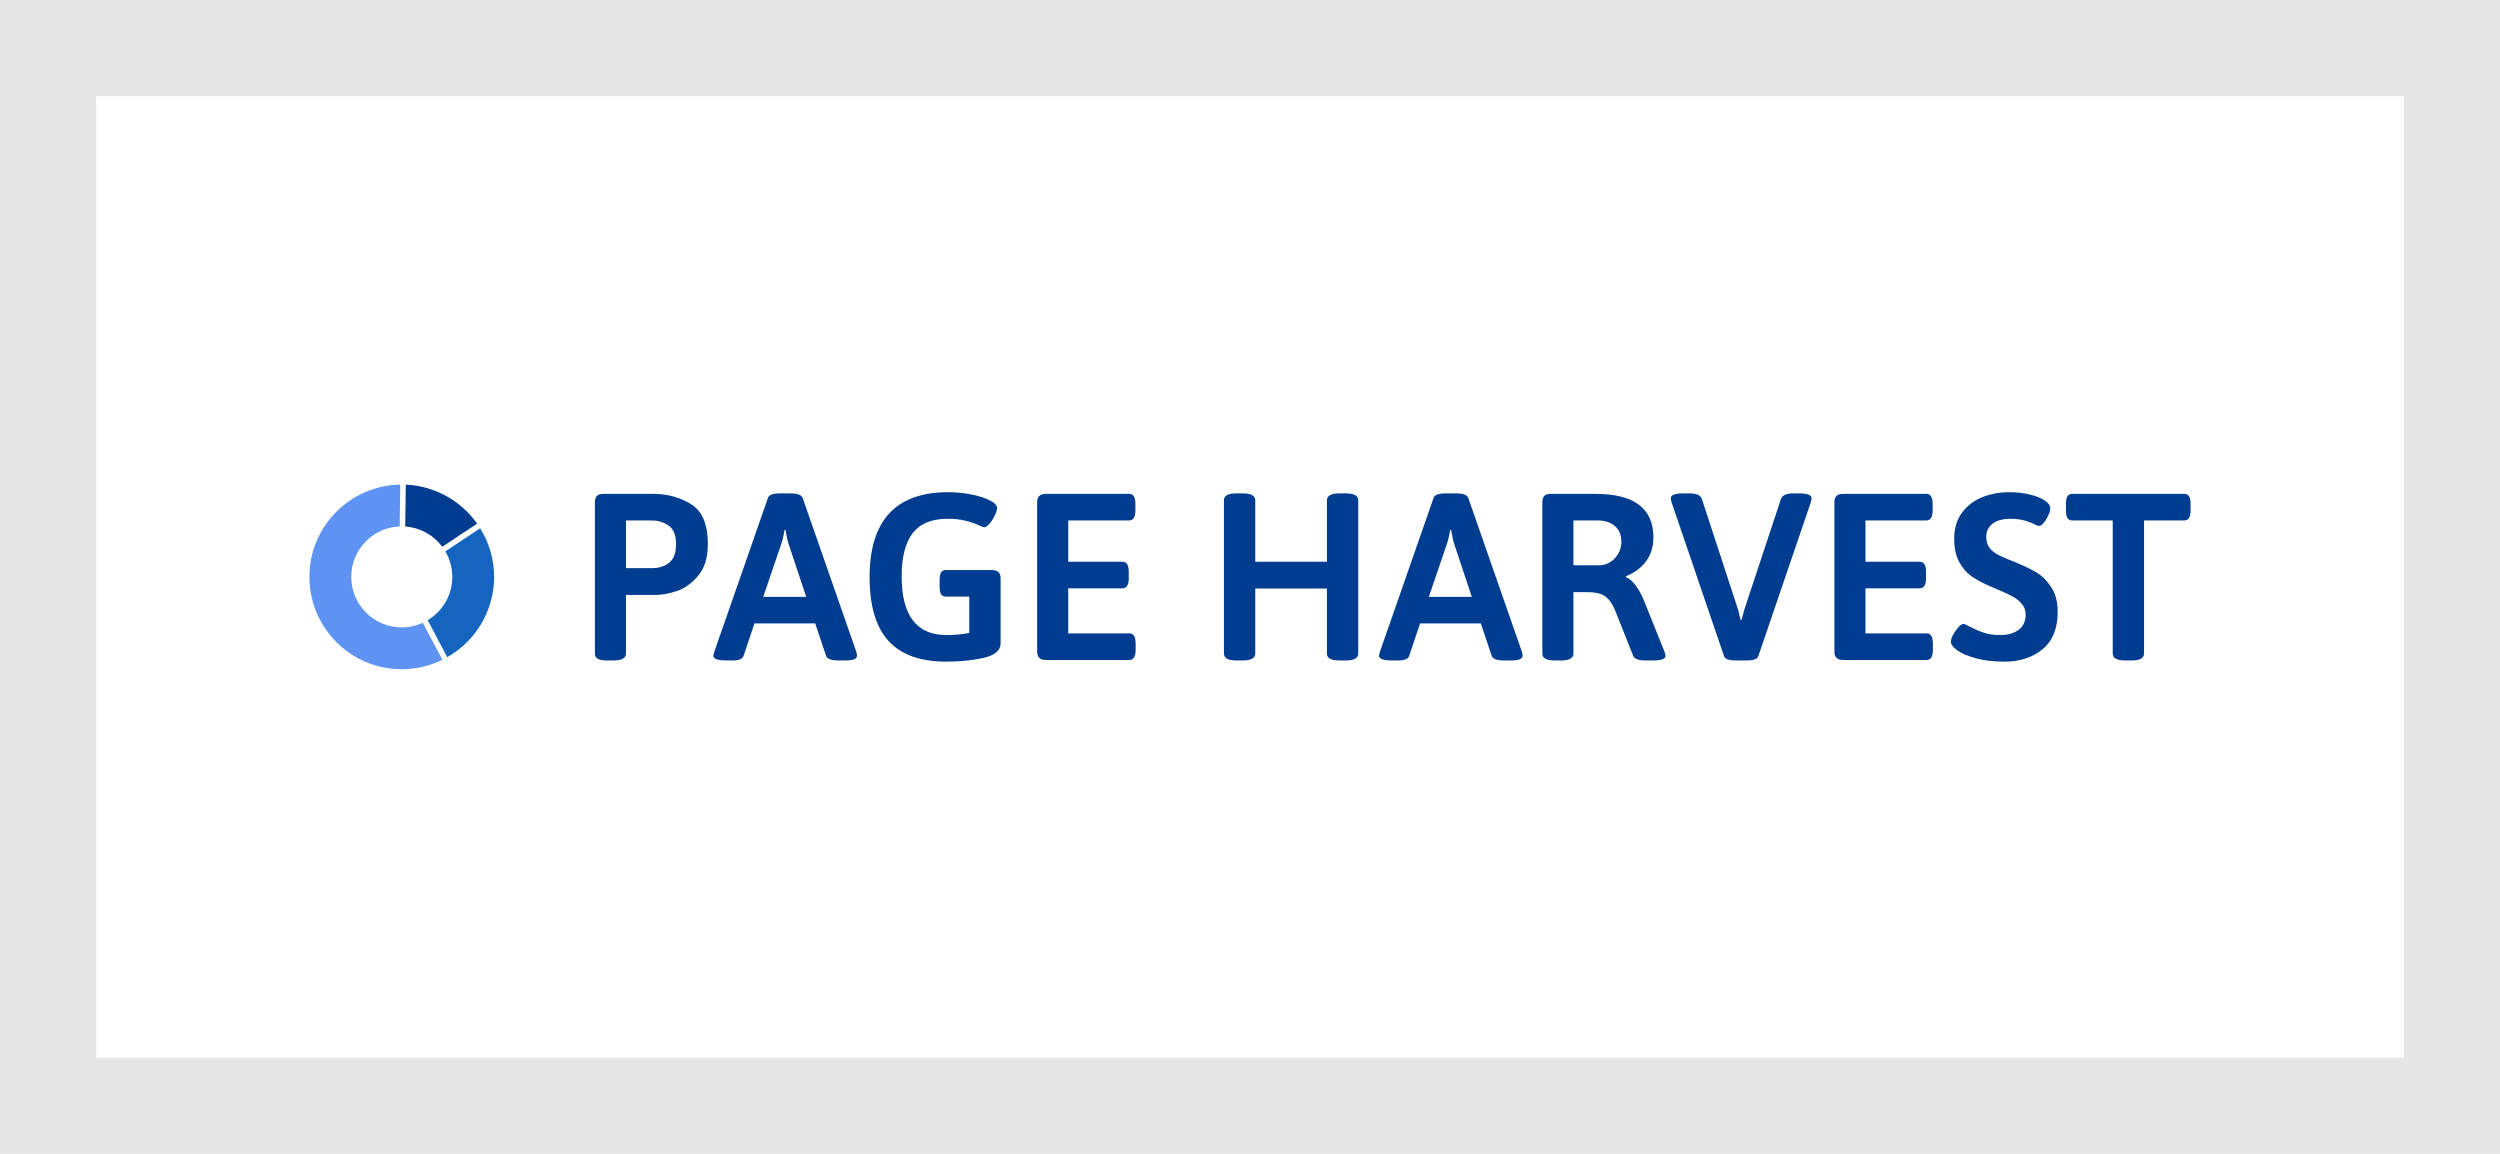
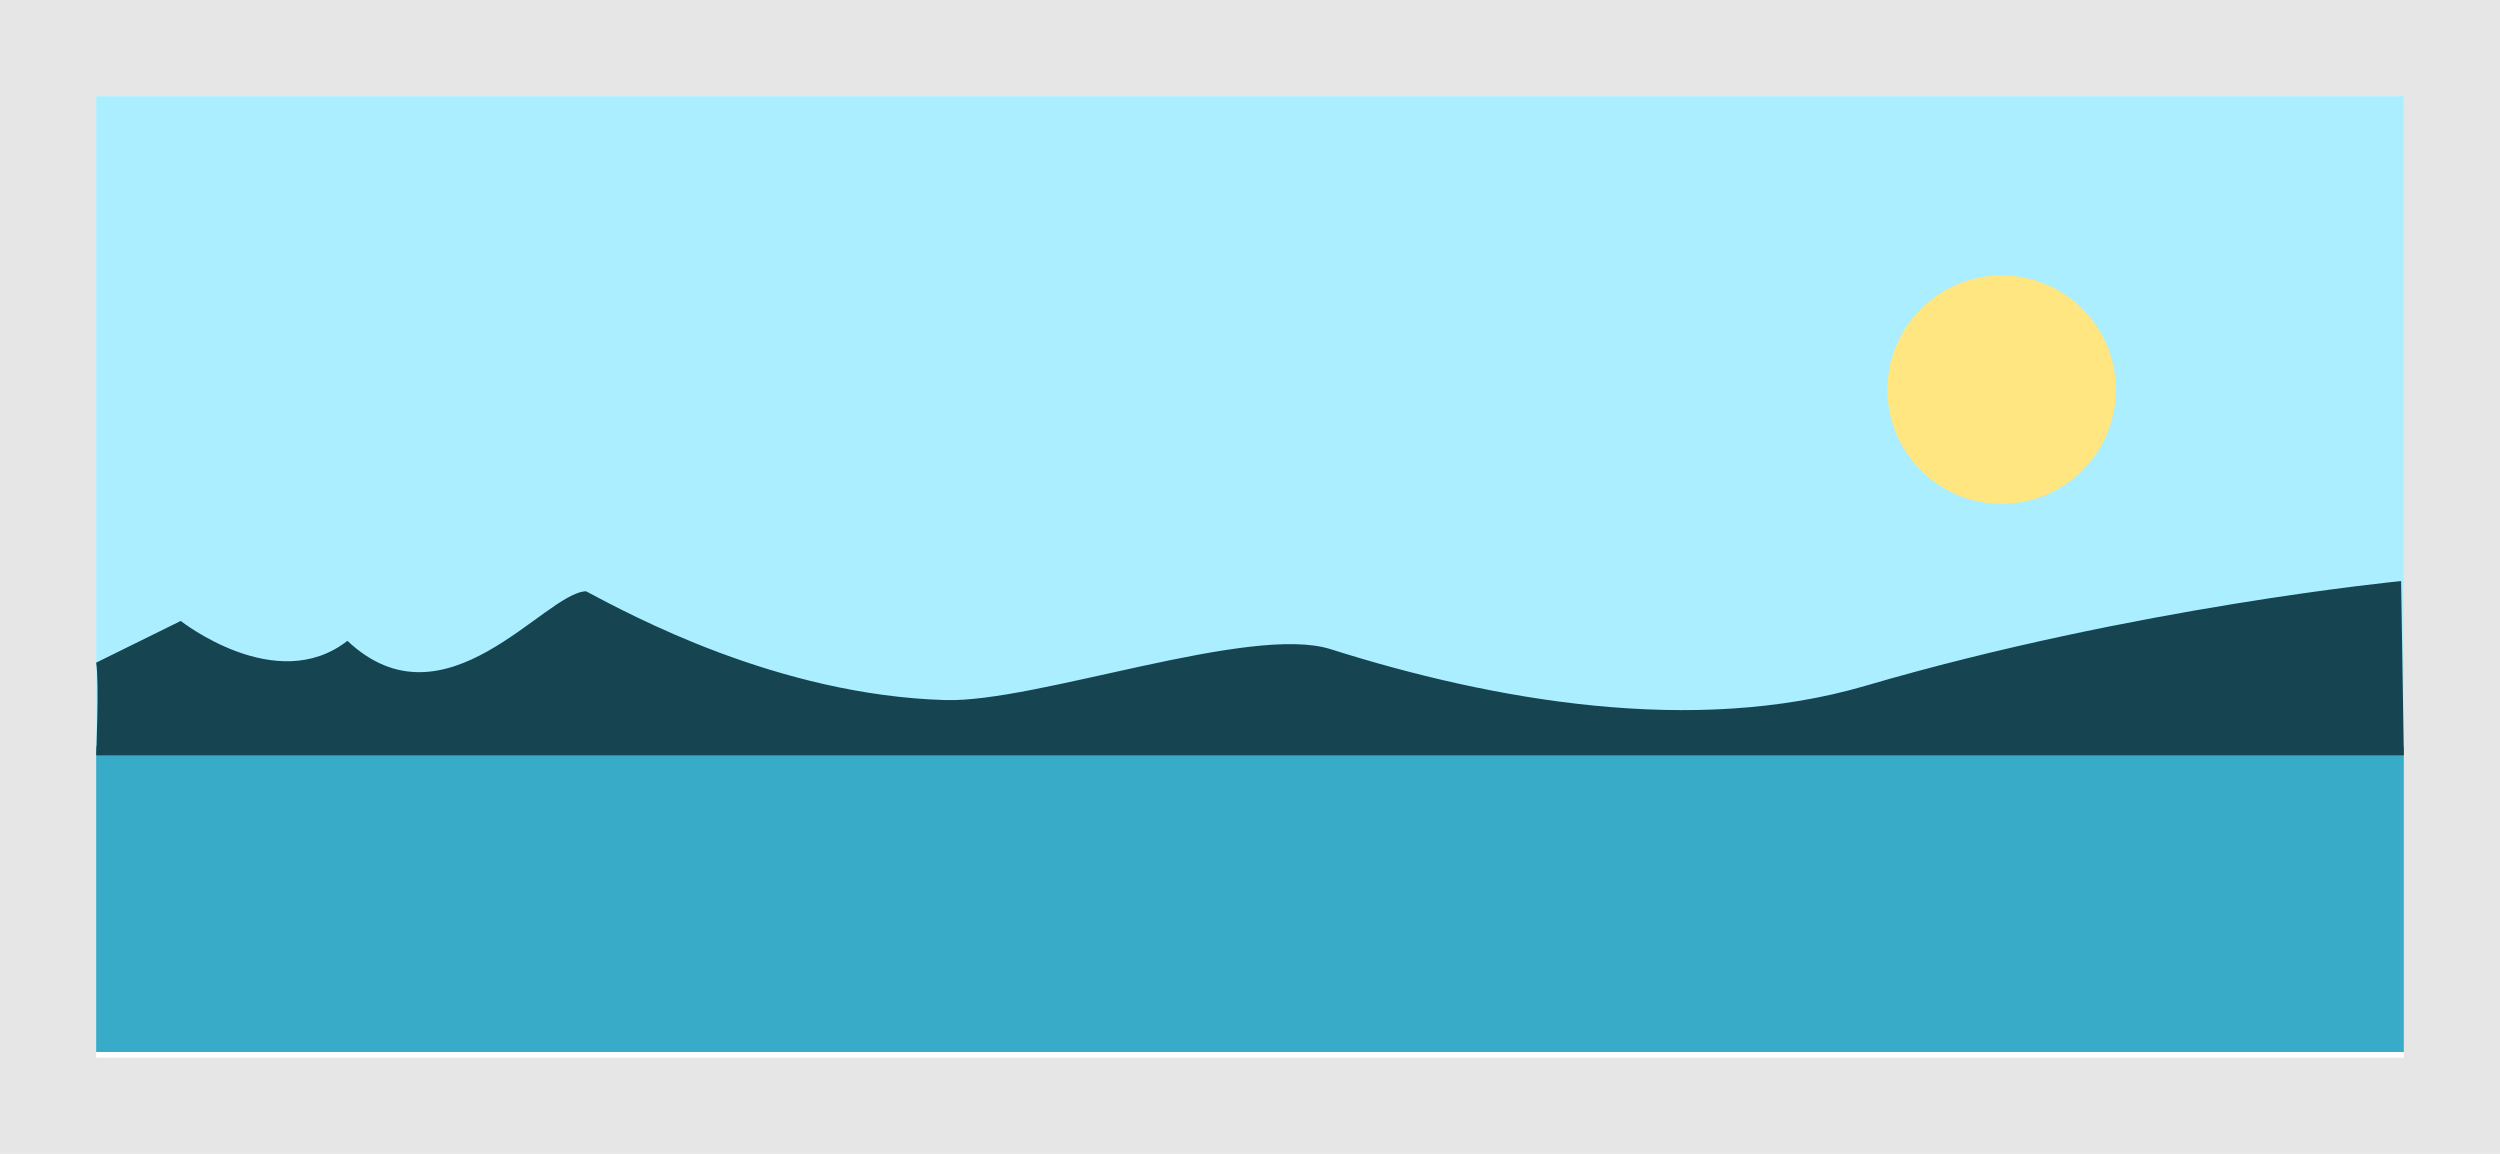
<svg xmlns="http://www.w3.org/2000/svg" width="91.722mm" height="42.333mm" viewBox="0 0 325 150" id="svg2" version="1.1">
  <defs id="defs4" />
  <g id="layer1" transform="translate(-155.5,-64.36221)">
-     <g id="g5003">
+     <g id="g4665">
      <path style="fill:#e6e6e6;fill-opacity:1;stroke:none;stroke-width:1.5;stroke-linejoin:round;stroke-miterlimit:4;stroke-dasharray:none;stroke-opacity:1" d="m 155.5,64.362 325,0 0,150 -325,0 z" id="rect4136-7" />
      <path style="fill:#ffffff;fill-opacity:1;stroke:none;stroke-width:1.5;stroke-linejoin:round;stroke-miterlimit:4;stroke-dasharray:none;stroke-opacity:1" d="m 168,76.862 300,0 0,125 -300,0 z" id="rect4983" />
-       <g transform="matrix(0.7500002,0,0,0.7500002,146.5736,584.1467)" id="g4258">
-         <g id="g4253">
-           <path id="path4215" d="m 85.191,-585.099 a 8.76,8.76 0 0 1 -3.763,0.804 8.76,8.76 0 0 1 -8.644,-8.876 8.76,8.76 0 0 1 8.396,-8.632 l 0.096,-7.242 a 16.009,16.009 0 0 0 -15.74,15.778 16.009,16.009 0 0 0 15.795,16.221 16.009,16.009 0 0 0 7.243,-1.644 l -3.384,-6.408 z" style="fill:#5e92f3;fill-opacity:1;stroke:none;stroke-width:1.5;stroke-linejoin:round;stroke-miterlimit:4;stroke-dasharray:none;stroke-opacity:1" />
-           <path id="path4213" d="m 89.425,-579.138 a 16.009,16.009 0 0 0 8.127,-13.704 16.009,16.009 0 0 0 -2.421,-8.638 l -6.04,4.005 a 8.76,8.76 0 0 1 1.212,4.536 8.76,8.76 0 0 1 -4.262,7.394 l 3.383,6.407 z" style="fill:#1565c0;fill-opacity:1;stroke:none;stroke-width:1.5;stroke-linejoin:round;stroke-miterlimit:4;stroke-dasharray:none;stroke-opacity:1" />
-           <path id="path4202" d="m 94.601,-602.281 a 16.009,16.009 0 0 0 -12.364,-6.759 l -0.096,7.255 a 8.76,8.76 0 0 1 6.419,3.51 l 6.042,-4.007 z" style="fill:#003c8f;fill-opacity:1;stroke:none;stroke-width:1.5;stroke-linejoin:round;stroke-miterlimit:4;stroke-dasharray:none;stroke-opacity:1" />
-         </g>
-         <g id="text4185" style="font-style:normal;font-variant:normal;font-weight:600;font-stretch:normal;font-size:41.136px;line-height:125%;font-family:Asap;-inkscape-font-specification:'Asap, Semi-Bold';text-align:start;letter-spacing:0px;word-spacing:0px;writing-mode:lr-tb;text-anchor:start;fill:#003c8f;fill-opacity:1;stroke:none;stroke-width:1px;stroke-linecap:butt;stroke-linejoin:miter;stroke-opacity:1">
-           <path id="path4267" d="m 117.196,-578.566 q -1.152,0 -1.687,-0.288 -0.494,-0.288 -0.494,-0.905 l 0,-26.162 q 0,-0.782 0.329,-1.152 0.37,-0.37 1.152,-0.37 l 8.556,0 q 3.784,0 6.664,1.81 2.88,1.81 2.88,6.87 0,3.538 -1.687,5.512 -1.645,1.975 -3.743,2.674 -2.057,0.658 -3.702,0.658 l -5.06,0 0,10.161 q 0,1.193 -2.18,1.193 l -1.028,0 z m 7.816,-16.002 q 1.604,0 2.838,-0.905 1.234,-0.946 1.234,-3.291 0,-2.262 -1.275,-3.167 -1.275,-0.905 -3.003,-0.905 l -4.402,0 0,8.268 4.607,0 z" />
-           <path id="path4269" d="m 137.817,-578.566 q -2.262,0 -2.262,-0.823 0,-0.123 0.165,-0.699 l 9.297,-26.656 q 0.247,-0.782 2.098,-0.782 l 1.81,0 q 1.81,0 2.098,0.782 l 9.297,26.656 q 0.123,0.411 0.123,0.699 0,0.823 -1.975,0.823 l -1.275,0 q -1.81,0 -2.098,-0.782 l -1.892,-5.636 -10.531,0 -1.892,5.636 q -0.288,0.782 -1.81,0.782 l -1.152,0 z m 13.822,-11.024 -3.003,-9.05 q -0.329,-0.946 -0.576,-2.55 l -0.165,0 q -0.041,0.247 -0.206,1.07 -0.165,0.823 -0.411,1.481 l -3.085,9.05 7.446,0 z" />
-           <path id="path4271" d="m 183.819,-594.239 q 0.782,0 1.152,0.37 0.37,0.329 0.37,1.111 l 0,11.271 q 0,1.769 -2.921,2.468 -2.921,0.658 -6.541,0.658 -6.664,0 -9.955,-3.579 -3.291,-3.579 -3.291,-11.066 0,-14.727 13.616,-14.727 1.892,0 3.867,0.37 2.016,0.37 3.291,1.028 1.316,0.617 1.316,1.357 0,0.494 -0.411,1.316 -0.37,0.782 -0.905,1.399 -0.535,0.617 -0.946,0.617 -0.123,0 -1.028,-0.411 -0.864,-0.411 -2.221,-0.74 -1.316,-0.329 -3.044,-0.329 -4.155,0 -6.088,2.509 -1.892,2.509 -1.892,7.487 0,10.161 7.775,10.161 2.098,0 3.949,-0.37 l 0,-6.294 -4.031,0 q -0.576,0 -0.864,-0.411 -0.247,-0.411 -0.247,-1.357 l 0,-1.07 q 0,-0.946 0.247,-1.357 0.288,-0.411 0.864,-0.411 l 7.939,0 z" />
-           <path id="path4273" d="m 193.193,-578.648 q -0.782,0 -1.152,-0.37 -0.37,-0.37 -0.37,-1.152 l 0,-25.751 q 0,-0.823 0.37,-1.152 0.37,-0.37 1.152,-0.37 l 14.398,0 q 0.576,0 0.823,0.411 0.288,0.411 0.288,1.357 l 0,1.07 q 0,0.946 -0.288,1.357 -0.247,0.411 -0.823,0.411 l -10.531,0 0,7.158 9.379,0 q 0.576,0 0.823,0.411 0.288,0.411 0.288,1.357 l 0,1.07 q 0,0.946 -0.288,1.357 -0.247,0.411 -0.823,0.411 l -9.379,0 0,7.816 10.572,0 q 0.576,0 0.823,0.411 0.288,0.411 0.288,1.357 l 0,1.07 q 0,0.946 -0.288,1.357 -0.247,0.411 -0.823,0.411 l -14.439,0 z" />
-           <path id="path4275" d="m 226.229,-578.566 q -2.18,0 -2.18,-1.193 l 0,-26.574 q 0,-1.193 2.18,-1.193 l 1.07,0 q 2.18,0 2.18,1.193 l 0,10.654 12.423,0 0,-10.654 q 0,-1.193 2.18,-1.193 l 1.07,0 q 2.18,0 2.18,1.193 l 0,26.574 q 0,1.193 -2.18,1.193 l -1.07,0 q -2.18,0 -2.18,-1.193 l 0,-11.271 -12.423,0 0,11.271 q 0,1.193 -2.18,1.193 l -1.07,0 z" />
-           <path id="path4277" d="m 253.191,-578.566 q -2.262,0 -2.262,-0.823 0,-0.123 0.165,-0.699 l 9.297,-26.656 q 0.247,-0.782 2.098,-0.782 l 1.81,0 q 1.81,0 2.098,0.782 l 9.297,26.656 q 0.123,0.411 0.123,0.699 0,0.823 -1.975,0.823 l -1.275,0 q -1.81,0 -2.098,-0.782 l -1.892,-5.636 -10.531,0 -1.892,5.636 q -0.288,0.782 -1.81,0.782 l -1.152,0 z m 13.822,-11.024 -3.003,-9.05 q -0.329,-0.946 -0.576,-2.55 l -0.165,0 q -0.041,0.247 -0.206,1.07 -0.165,0.823 -0.411,1.481 l -3.085,9.05 7.446,0 z" />
-           <path id="path4279" d="m 281.422,-578.566 q -2.18,0 -2.18,-1.193 l 0,-26.162 q 0,-0.782 0.329,-1.152 0.37,-0.37 1.152,-0.37 l 7.651,0 q 5.142,0 7.61,1.892 2.509,1.892 2.509,5.677 0,2.386 -1.275,4.114 -1.275,1.728 -3.497,2.592 l 0,0.165 q 0.905,0.329 1.728,1.481 0.823,1.111 1.481,2.756 l 3.497,8.721 q 0.165,0.576 0.165,0.699 0,0.782 -2.221,0.782 l -1.234,0 q -1.81,0 -2.139,-0.782 l -3.209,-8.063 q -0.74,-1.687 -1.769,-2.345 -0.987,-0.658 -3.044,-0.658 l -2.345,0 0,10.654 q 0,1.193 -2.18,1.193 l -1.028,0 z m 7.651,-16.495 q 1.563,0 2.715,-1.193 1.152,-1.234 1.152,-2.88 0,-1.769 -1.111,-2.715 -1.111,-0.987 -3.044,-0.987 l -4.155,0 0,7.775 4.443,0 z" />
-           <path id="path4281" d="m 312.783,-578.566 q -1.851,0 -2.057,-0.782 l -9.091,-26.656 q -0.123,-0.452 -0.123,-0.699 0,-0.823 2.221,-0.823 l 1.028,0 q 1.81,0 2.139,0.987 l 6.294,19.252 0.411,1.687 0.165,0 0.452,-1.687 6.376,-19.252 q 0.329,-0.987 2.139,-0.987 l 0.946,0 q 2.221,0 2.221,0.823 0,0.247 -0.123,0.699 l -9.091,26.656 q -0.206,0.782 -2.057,0.782 l -1.851,0 z" />
-           <path id="path4283" d="m 331.384,-578.648 q -0.782,0 -1.152,-0.37 -0.37,-0.37 -0.37,-1.152 l 0,-25.751 q 0,-0.823 0.37,-1.152 0.37,-0.37 1.152,-0.37 l 14.398,0 q 0.576,0 0.823,0.411 0.288,0.411 0.288,1.357 l 0,1.07 q 0,0.946 -0.288,1.357 -0.247,0.411 -0.823,0.411 l -10.531,0 0,7.158 9.379,0 q 0.576,0 0.823,0.411 0.288,0.411 0.288,1.357 l 0,1.07 q 0,0.946 -0.288,1.357 -0.247,0.411 -0.823,0.411 l -9.379,0 0,7.816 10.572,0 q 0.576,0 0.823,0.411 0.288,0.411 0.288,1.357 l 0,1.07 q 0,0.946 -0.288,1.357 -0.247,0.411 -0.823,0.411 l -14.439,0 z" />
-           <path id="path4285" d="m 359.351,-578.36 q -2.756,0 -4.936,-0.576 -2.139,-0.576 -3.332,-1.44 -1.028,-0.782 -1.028,-1.399 0,-0.782 0.823,-1.933 0.823,-1.193 1.357,-1.193 0.247,0 1.028,0.452 1.275,0.658 2.509,1.07 1.234,0.411 2.88,0.411 1.851,0 3.085,-0.864 1.275,-0.905 1.275,-2.674 0,-1.111 -0.658,-1.851 -0.617,-0.782 -1.563,-1.275 -0.946,-0.535 -2.633,-1.234 l -1.44,-0.617 q -1.892,-0.823 -3.167,-1.728 -1.275,-0.946 -2.098,-2.509 -0.823,-1.563 -0.823,-3.949 0,-2.592 1.275,-4.402 1.316,-1.851 3.497,-2.756 2.18,-0.905 4.772,-0.905 1.851,0 3.579,0.411 1.728,0.411 2.674,1.111 0.864,0.617 0.864,1.234 0,0.74 -0.699,1.933 -0.699,1.152 -1.234,1.152 -0.206,0 -0.658,-0.206 -0.453,-0.206 -0.699,-0.329 -1.645,-0.699 -3.497,-0.699 -2.221,0 -3.291,0.905 -1.028,0.864 -1.028,2.221 0,1.193 0.617,1.975 0.617,0.74 1.522,1.193 0.905,0.452 2.674,1.152 2.345,0.946 3.867,1.851 1.522,0.905 2.592,2.592 1.111,1.645 1.111,4.237 0,4.319 -2.633,6.499 -2.633,2.139 -6.582,2.139 z" />
-           <path id="path4287" d="m 380.289,-578.566 q -2.18,0 -2.18,-1.193 l 0,-23.077 -6.993,0 q -0.576,0 -0.864,-0.411 -0.247,-0.411 -0.247,-1.357 l 0,-1.07 q 0,-0.946 0.247,-1.357 0.288,-0.411 0.864,-0.411 l 19.375,0 q 0.576,0 0.823,0.411 0.288,0.411 0.288,1.357 l 0,1.07 q 0,0.946 -0.288,1.357 -0.247,0.411 -0.823,0.411 l -6.952,0 0,23.077 q 0,1.193 -2.18,1.193 l -1.07,0 z" />
-         </g>
-       </g>
+       <path style="fill:#aaeeff;fill-opacity:1;stroke:none;stroke-width:1.5;stroke-linejoin:round;stroke-miterlimit:4;stroke-dasharray:none;stroke-opacity:1" d="m 168,76.862 300,0 0,84.365 -300,0 z" id="rect4180" />
+       <path style="fill:#37abc8;fill-opacity:1;stroke:none;stroke-width:1.5;stroke-linejoin:round;stroke-miterlimit:4;stroke-dasharray:none;stroke-opacity:1" d="m 168,161.366 300,0 0,39.759 -300,0 z" id="rect4182" />
+       <path id="rect4184" d="m 168,150.507 10.994,-5.422 c 0,0 12.431,9.814 21.668,2.585 12.714,11.979 25.596,-6.242 31.017,-6.443 5.775,3.055 24.91,13.504 46.717,14.146 11.782,0.347 39.687,-9.913 50.076,-6.62 21.067,6.676 47.173,11.315 69.529,4.767 35.071,-10.273 69.645,-13.619 69.645,-13.619 l 0.354,22.655 -83.397,0 -216.603,0 c 0,0 0.402,-9.639 0,-12.048 z" style="fill:#164450;fill-opacity:1;stroke:none;stroke-width:1.5;stroke-linejoin:round;stroke-miterlimit:4;stroke-dasharray:none;stroke-opacity:1" />
+       <path style="fill:#ffe680;fill-opacity:1;stroke:none;stroke-width:1.5;stroke-linejoin:round;stroke-miterlimit:4;stroke-dasharray:none;stroke-opacity:1" d="M 430.565,115.014 A 14.849,14.849 0 0 1 415.715,129.863 14.849,14.849 0 0 1 400.866,115.014 14.849,14.849 0 0 1 415.715,100.164 14.849,14.849 0 0 1 430.565,115.014 Z" id="path4216" />
+       <path style="fill:none;fill-opacity:1;stroke:none;stroke-width:1.5;stroke-linejoin:round;stroke-miterlimit:4;stroke-dasharray:none;stroke-opacity:1" d="m 340.762,92.033 111.016,0 0,78.135 -111.016,0 z" id="rect4246" />
    </g>
  </g>
</svg>
